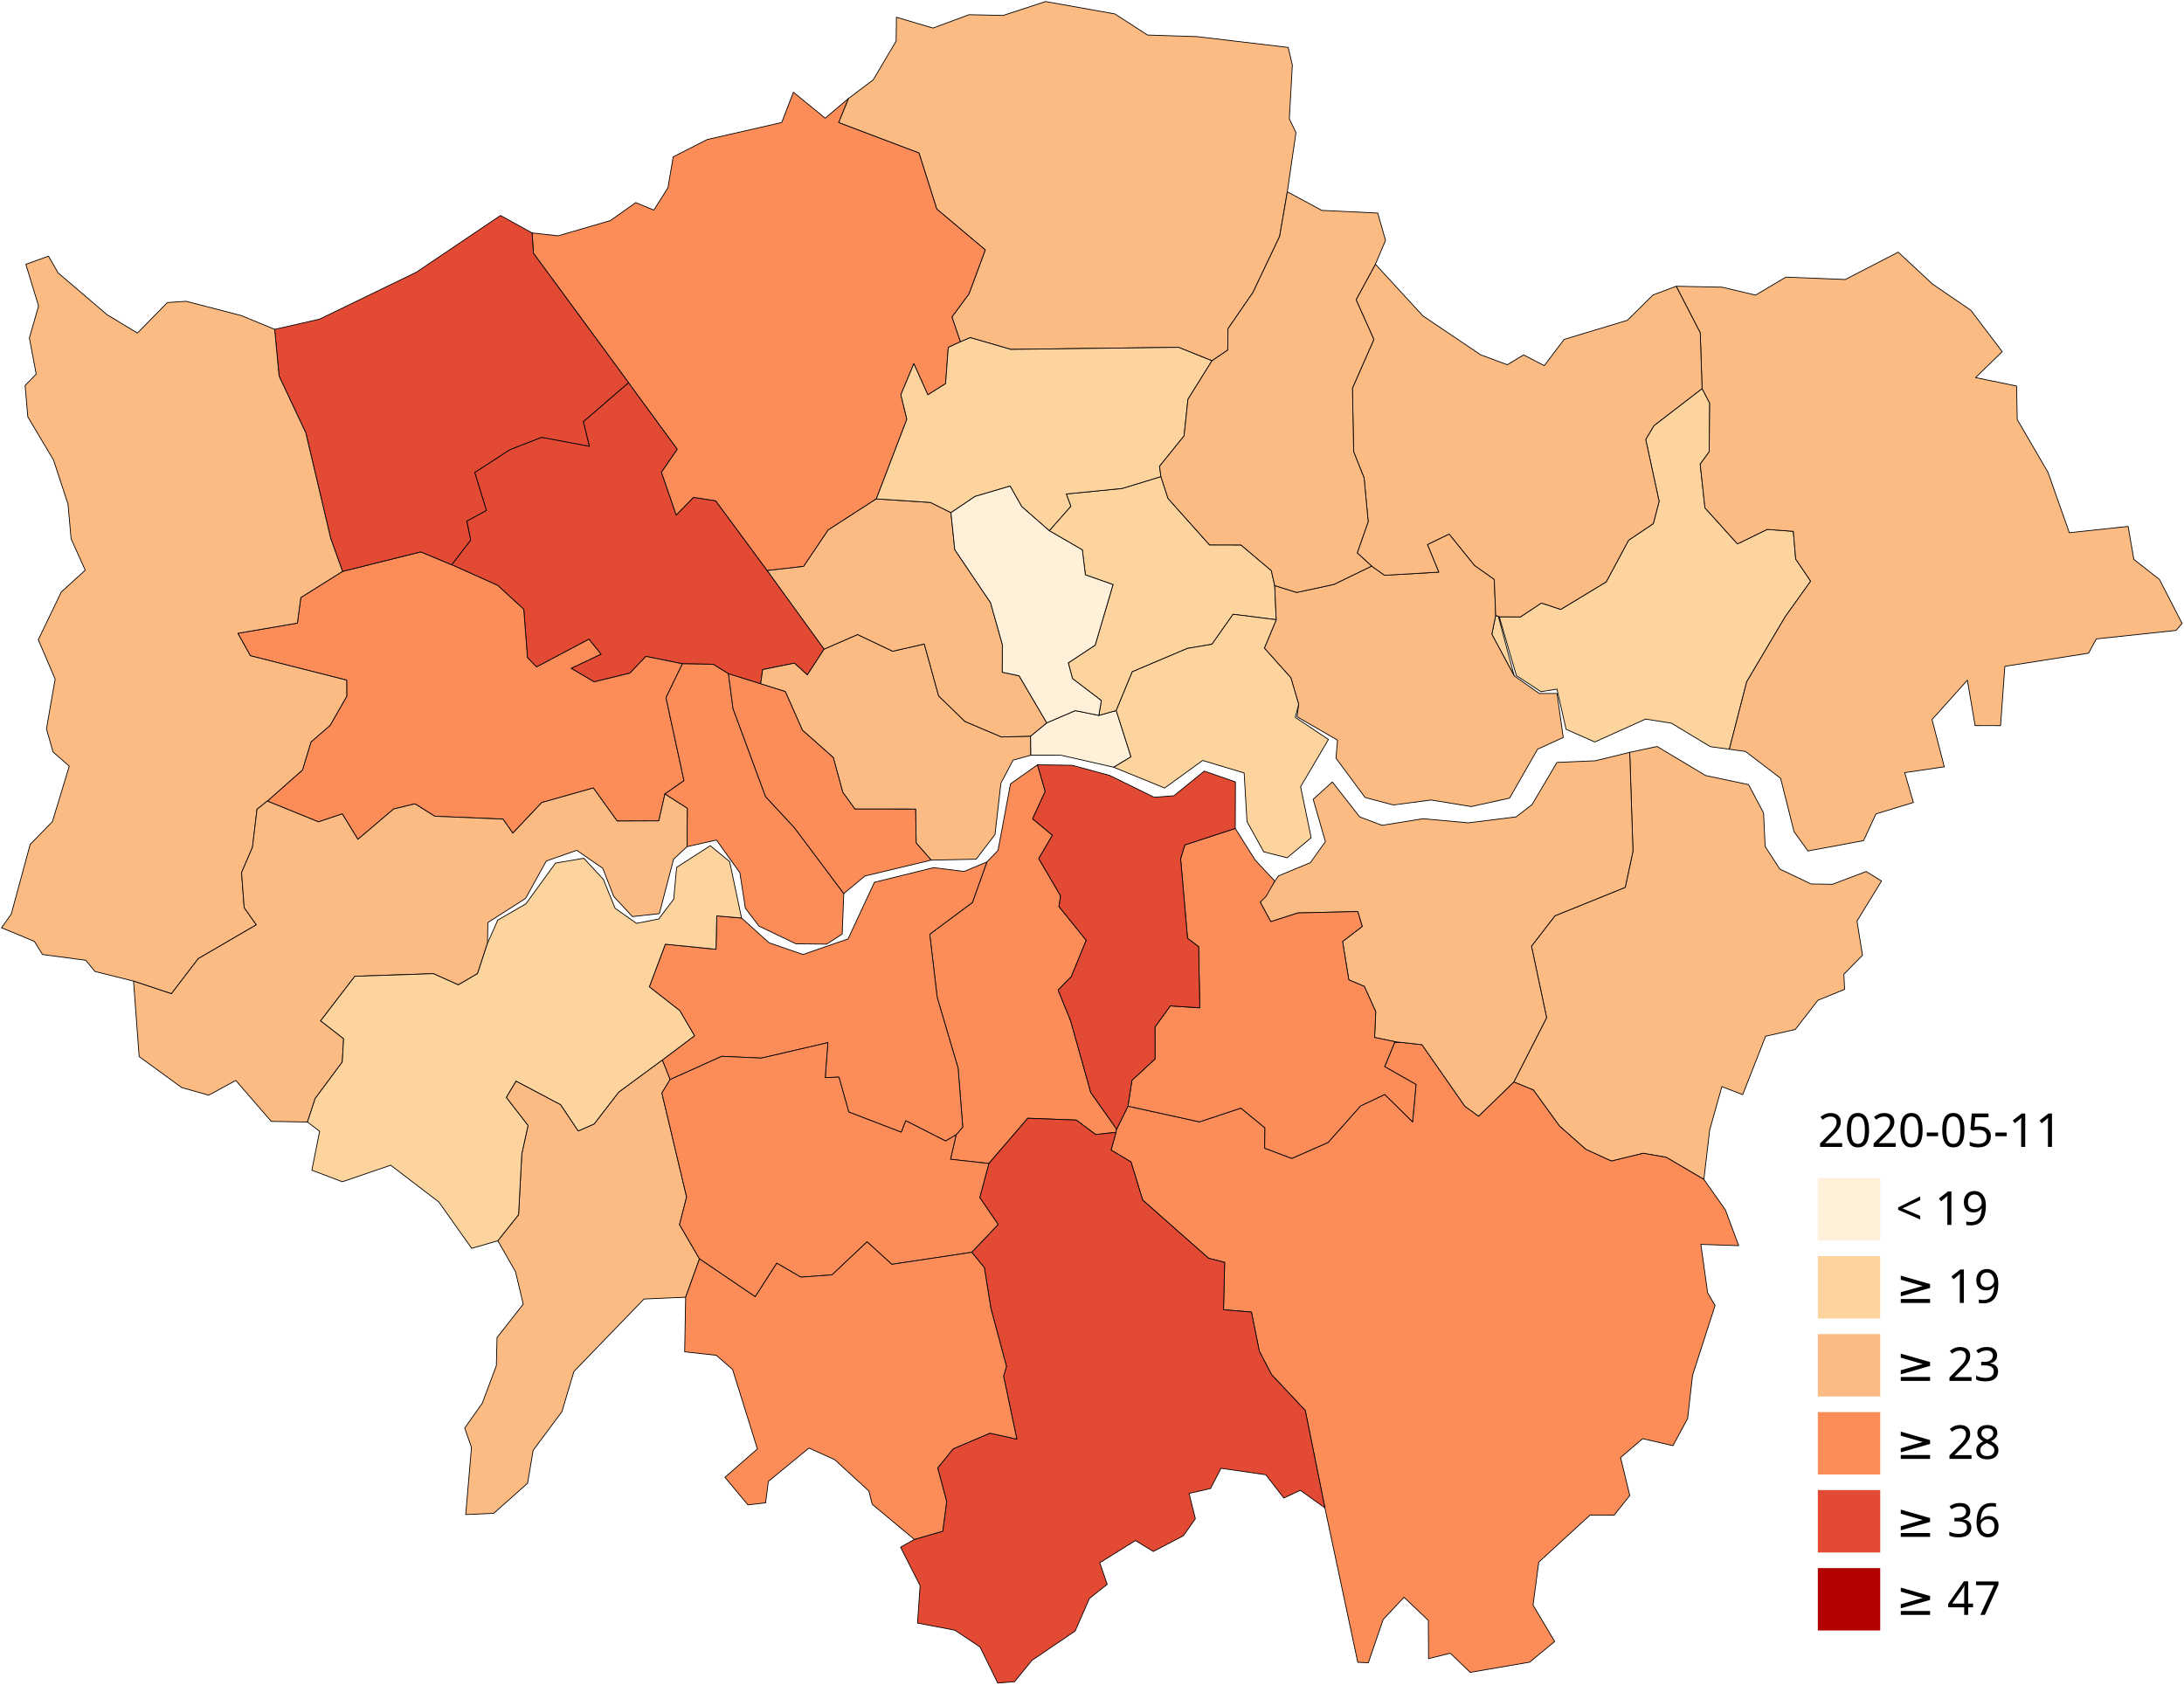
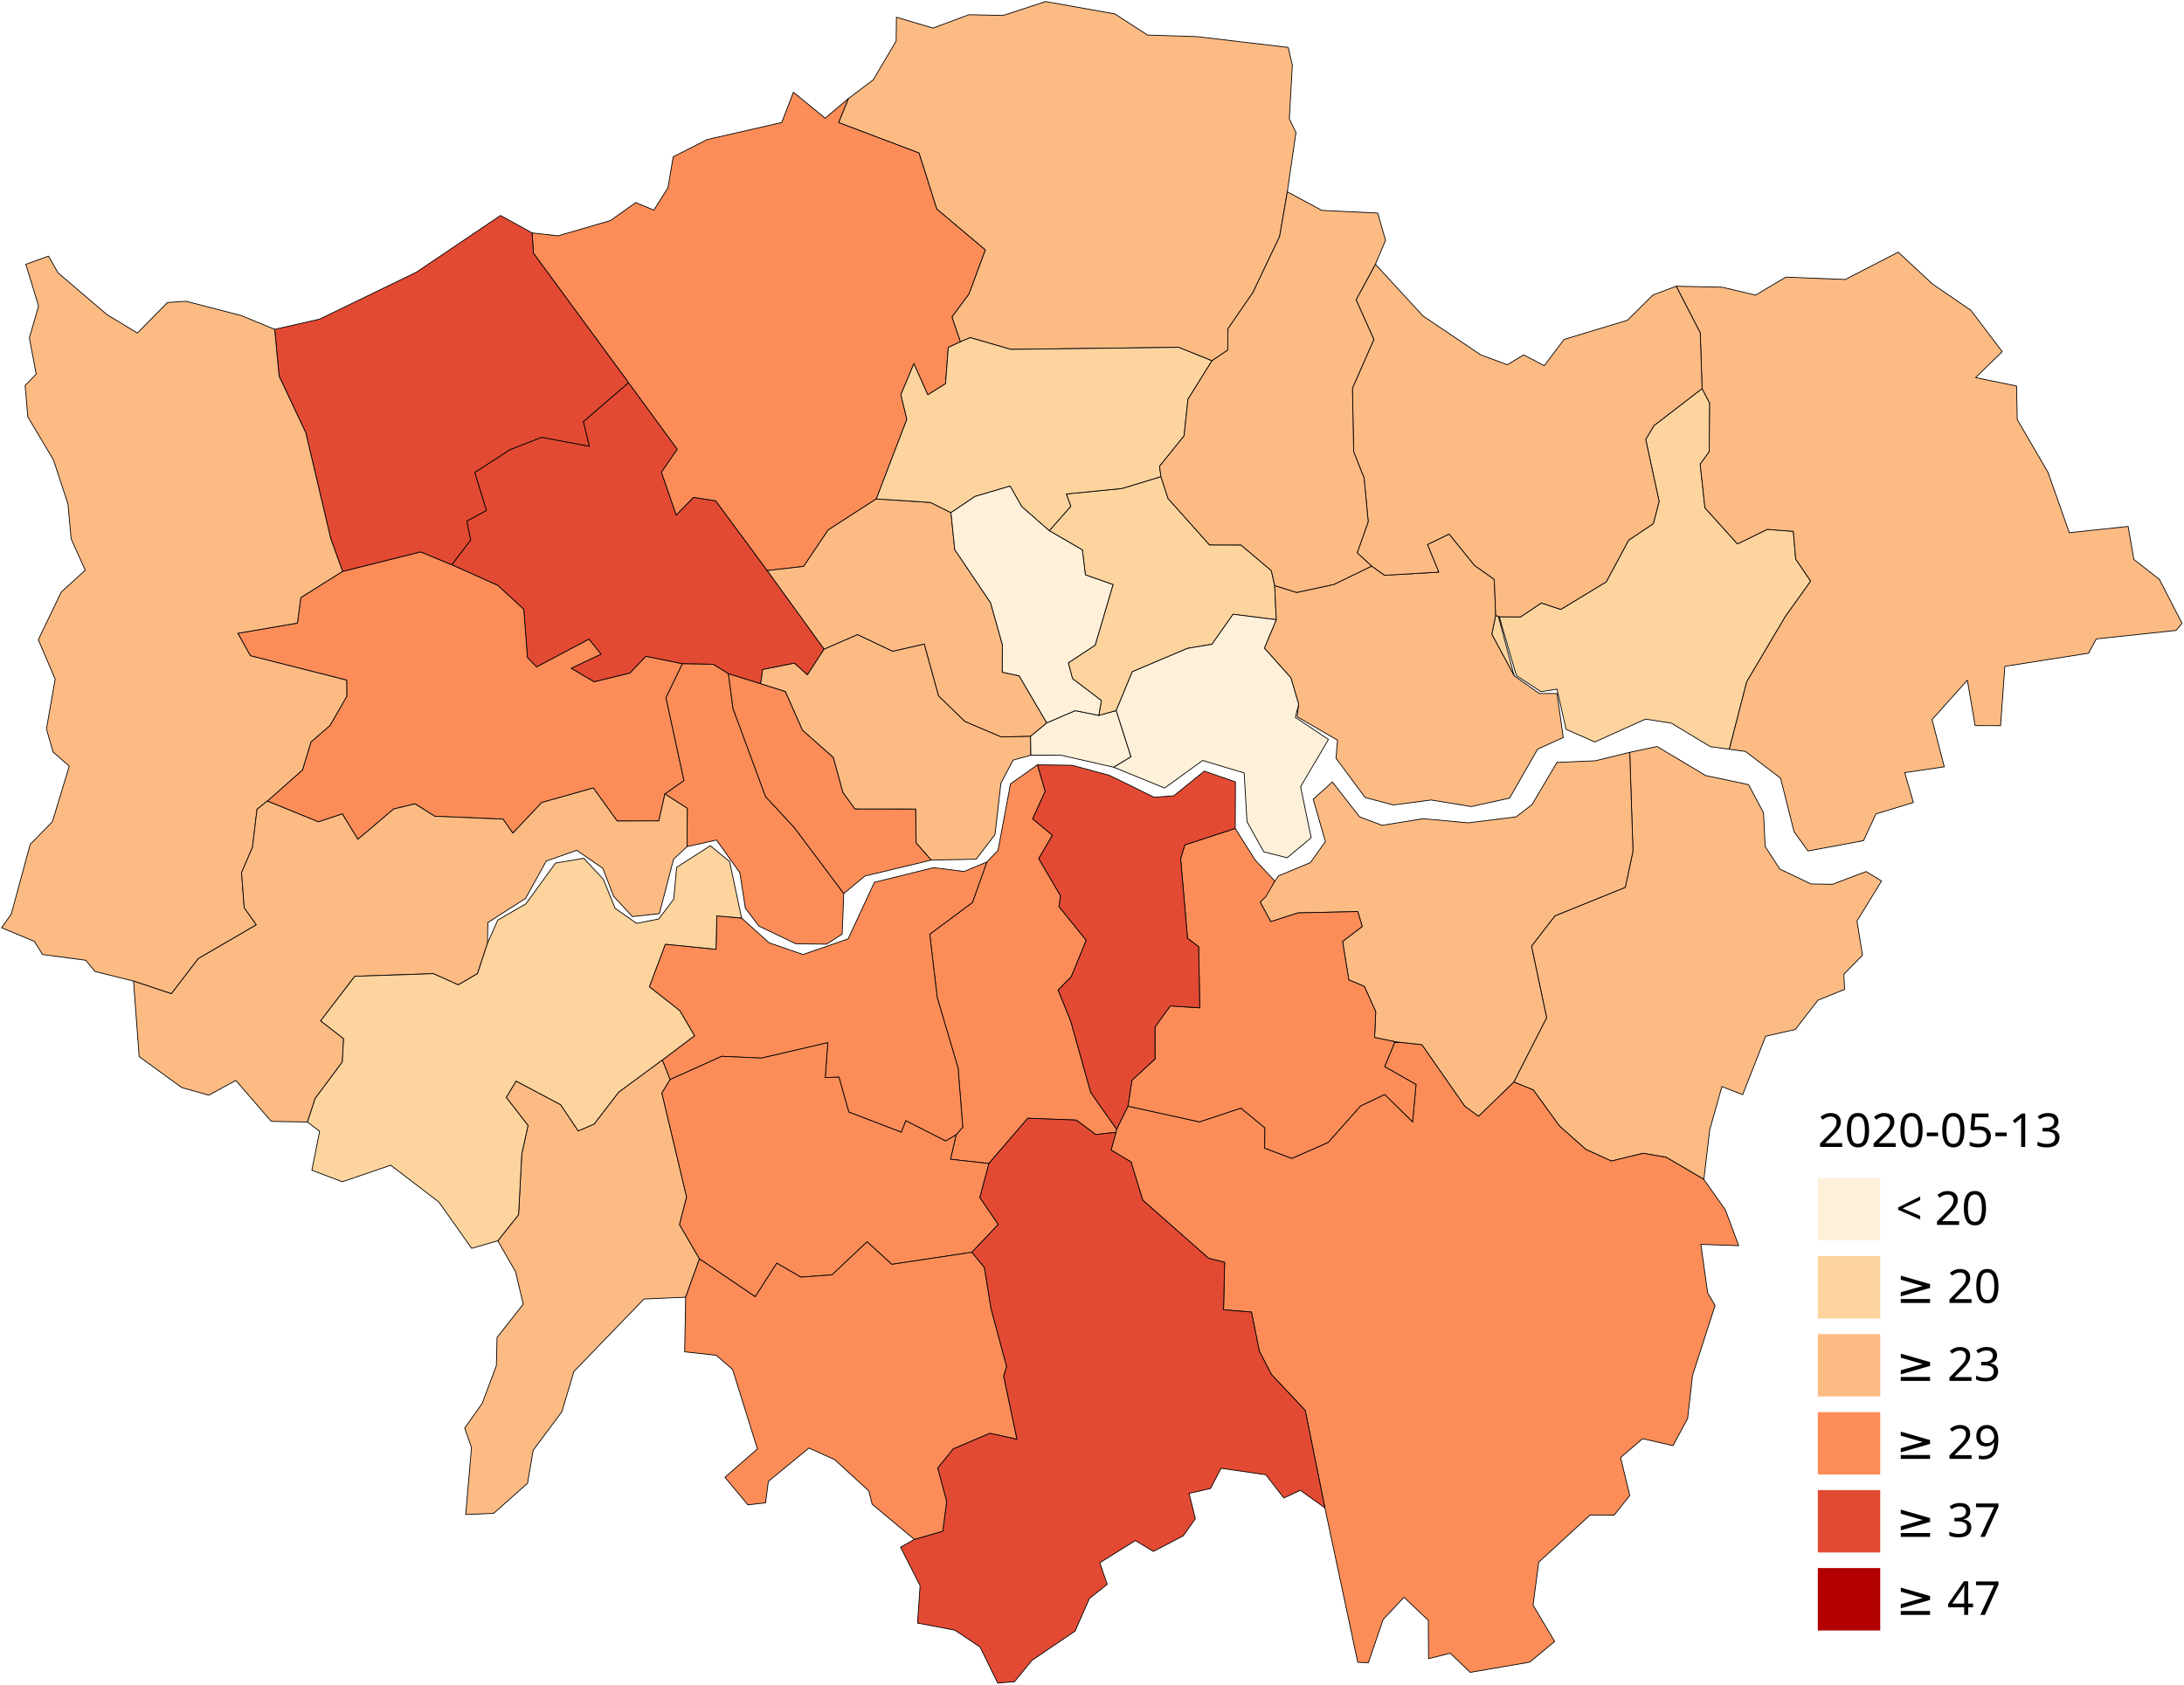
<svg xmlns="http://www.w3.org/2000/svg" version="1.1" baseProfile="tiny" width="1400" height="1080" stroke-linecap="round" stroke-linejoin="round">
  <g id="g1003" transform="translate(1145.275,-14.7215)">
    <g id="g979">
      <path fill="#fdd49e" d="M20 820H60V860H20z" />
      <path fill="#fdbb84" d="M20 870H60V910H20z" />
      <path fill="#fc8d59" d="M20 920H60V960H20z" />
      <path fill="#e34a33" d="M20 970H60V1010H20z" />
      <path fill="#fef0d9" d="M20 770H60V810H20z" />
      <path fill="#b30000" d="M20 1020H60V1060H20z" />
    </g>
    <g id="g971" font-size="30px" font-family="Verdana" fill="#000">
      <text id="text907" y="1050" x="70" xml:space="preserve">
        <tspan y="1050" x="70" id="tspan905">≥ 47</tspan>
      </text>
      <text xml:space="preserve" x="70" y="1000" id="text921">
-         <tspan id="tspan919" x="70" y="1000">≥ 36</tspan>
+         <tspan id="tspan919" x="70" y="1000">≥ 37</tspan>
      </text>
      <text id="text925" y="950" x="70" xml:space="preserve">
-         <tspan y="950" x="70" id="tspan923">≥ 28</tspan>
+         <tspan y="950" x="70" id="tspan923">≥ 29</tspan>
      </text>
      <text xml:space="preserve" x="70" y="900" id="text929">
        <tspan id="tspan927" x="70" y="900">≥ 23</tspan>
      </text>
      <text id="text933" y="850" x="70" xml:space="preserve">
-         <tspan y="850" x="70" id="tspan931">≥ 19</tspan>
+         <tspan y="850" x="70" id="tspan931">≥ 20</tspan>
      </text>
      <text xml:space="preserve" x="70" y="800" id="text937">
-         <tspan id="tspan935" x="70" y="800">&lt; 19</tspan>
+         <tspan id="tspan935" x="70" y="800">&lt; 20</tspan>
      </text>
      <text id="text941" y="750" x="20" xml:space="preserve">
-         <tspan y="750" x="20" id="tspan939">2020-05-11</tspan>
+         <tspan y="750" x="20" id="tspan939">2020-05-13</tspan>
      </text>
    </g>
  </g>
  <g id="layer" stroke="#000" stroke-width=".5">
    <path d="M 491.81 365.79 528.29 416.136 517.533 432.682 509.221 425.157 488.88 429.254 487.62 438.405 466.952 431.947 457.142 425.863 437.446 425.555 414.047 420.808 403.812 431.519 380.834 437.13 366.072 428.443 385.276 419.377 377.509 409.805 343.963 427.603 338.123 421.616 335.737 390.626 319.032 375.298 289.531 362.062 301.685 346.267 299.207 334.068 311.785 327.224 304.3 302.916 326.829 288.28 347.182 280.336 377.752 286.089 373.92 270.289 402.913 245.319 434.18 288.01 424.021 302.73 433.48 330.185 444.566 318.829 458.771 321.028 491.81 365.79 Z" fill="#e34a33" />
    <path d="M 825.776 30.396 828.418 41.733 826.499 76.164 830.74 84.978 825.209 122.946 820.27 151.573 803.189 187.472 787.175 210.76 787.002 224.445 776.888 231.286 755.462 222.673 648.056 224.001 621.938 216.465 615.61 219.123 610.189 203.204 621.117 188.444 631.581 160.214 600.476 134.01 589.099 98.097 537.565 78.591 543.829 63.184 559.756 51.196 574.447 26.315 574.636 11.05 598.036 17.991 621.218 9.419 643.082 9.9 670.261 1 714.639 8.915 735.604 22.462 767.295 23.477 825.776 30.396 Z" fill="#fdbb84" />
    <path d="M 715.804 723.889 715.403 725.912 702.352 727.352 689.937 718.072 658.842 716.886 633.878 745.917 609.306 743.192 612.913 727.499 617.144 722.566 614.169 684.807 600.779 639.551 595.994 598.929 623.345 578.55 632.624 552.592 639.758 545.156 647.763 502.525 665.068 490.301 670.011 507.321 661.949 524.947 674.636 535.457 665.86 550.426 679.868 574.306 678.838 581.212 696.301 602.807 686.761 626.076 678.308 634.734 686.311 654.423 699.214 700.409 715.804 723.889 Z" fill="#fc8d59" />
    <path d="M 612.913 727.499 606.161 731.478 580.641 718.505 577.797 725.865 544.095 712.921 537.764 690.522 528.981 690.844 530.676 668.433 488.101 678.342 462.686 677.181 429.531 692.109 424.55 679.552 445.197 664.023 435.758 647.946 416.229 632.652 426.499 605.304 458.976 608.564 459.456 587.167 475.362 588.536 492.964 604.388 514.72 611.921 543.643 601.936 560.533 565.616 598.498 556.235 617.973 558.695 632.624 552.592 623.345 578.55 595.994 598.929 600.779 639.551 614.169 684.807 617.144 722.566 612.913 727.499 Z" fill="#fc8d59" />
    <path d="M 660.636 471.935 660.814 484.134 649.421 487.312 641.61 502.075 637.819 535.003 625.745 550.826 596.93 551.411 587.288 540.425 586.92 518.72 548.025 518.676 540.258 507.989 534.17 485.667 514.353 468.104 503.395 443.366 487.62 438.405 488.88 429.254 509.221 425.157 517.533 432.682 528.29 416.136 549.685 406.805 572.235 417.496 592.496 412.862 601.669 446.097 618.507 462.491 641.934 472.451 660.636 471.935 Z" fill="#fdbb84" />
    <path d="M 1181.964 624.581 1182.441 634.279 1165.321 641.262 1150.836 659.995 1131.814 664.311 1117.111 701.783 1103.776 696.616 1095.961 724.373 1092.222 756.112 1068.103 741.943 1053.328 739.365 1032.943 744.342 1016.593 736.891 999.597 721.828 982.918 698.788 970.386 693.652 991.424 652.41 981.71 606.594 996.769 587.11 1041.82 568.87 1046.782 545.669 1044.691 482.324 1062.23 478.571 1093.359 497.193 1120.869 503.015 1130.477 521.131 1131.517 542.662 1140.913 557.158 1160.91 566.688 1174.565 566.922 1196.245 558.741 1206.121 564.807 1190.366 590.479 1193.912 612.396 1181.964 624.581 Z" fill="#fdbb84" />
    <path d="M 704.36 458.633 715.538 455.502 725.001 485.19 713.915 491.857 680.028 484.148 660.814 484.134 660.636 471.935 671.003 463.407 689.238 455.574 704.36 458.633 Z" fill="#fef0d9" />
    <path d="M 1108.549 480.323 1096.357 478.673 1071.421 463.619 1054.852 461.009 1022.315 475.676 1003.903 467.565 998.043 441.786 987.784 443.427 972.044 433.11 961.067 395.406 974.646 395.516 988.034 386.588 1000.482 390.685 1029.649 373.009 1043.975 346.332 1059.801 335.713 1063.539 321.446 1054.951 281.729 1060.222 272.857 1091.081 249.099 1095.97 258.495 1095.633 289.65 1089.867 297.551 1092.919 325.594 1113.761 348.696 1132.846 339.389 1149.568 340.627 1151.093 358.413 1160.684 372.562 1144.404 395.324 1119.691 437.082 1108.549 480.323 Z M 970.619 433.258 956.297 406.608 958.769 394.503 960.493 395.181 970.619 433.258 Z" fill="#fdd49e" />
    <path d="M 543.829 63.184 537.565 78.591 589.099 98.097 600.476 134.01 631.581 160.214 621.117 188.444 610.189 203.204 615.61 219.123 607.88 222.714 606.149 245.975 594.75 253.125 585.805 233.184 577.499 253.044 581.319 268.771 561.759 319.832 530.915 339.745 515.158 363.108 491.81 365.79 458.771 321.028 444.566 318.829 433.48 330.185 424.021 302.73 434.18 288.01 402.913 245.319 341.945 162.348 341.069 149.312 357.764 151.183 391.244 141.42 407.511 129.886 419.152 134.68 428.193 120.311 431.539 100.547 453.375 89.436 501.117 78.523 508.592 59.116 528.948 75.758 543.829 63.184 Z" fill="#fc8d59" />
    <path d="M 970.386 693.652 982.918 698.788 999.597 721.828 1016.593 736.891 1032.943 744.342 1053.328 739.365 1068.103 741.943 1092.222 756.112 1106.006 775.627 1114.558 798.587 1090.296 797.761 1094.656 828.848 1099.4 836.961 1084.957 881.725 1081.807 909.411 1072.425 926.814 1052.965 922.322 1038.828 934.431 1044.733 958.738 1034.733 971.305 1019.309 971.265 986.38 1001.46 982.713 1028.997 996.579 1052.333 980.577 1065.59 942.441 1072.133 929.649 1059.858 915.742 1063.338 915.589 1038.83 900.023 1023.993 886.652 1038.214 877.145 1065.957 870.365 1065.687 849.298 966.685 836.711 904.256 815.059 881.231 807.24 866.223 802.214 841.162 784.322 839.677 785.03 809.276 774.678 806.646 732.478 769.362 724.999 744.919 712.21 737.287 715.403 725.912 715.804 723.889 723.047 709.158 768.855 719.221 795.443 710.409 810.842 723.045 810.688 736.086 828.077 742.643 851.338 732.407 872.14 709.015 887.653 701.626 905.506 719.227 907.721 695.275 887.596 683.819 894.196 667.829 911.519 669.742 938.985 709.152 947.794 715.59 970.386 693.652 Z" fill="#fc8d59" />
    <path d="M 609.592 328.655 612.041 352.384 634.986 386.396 642.554 413.284 642.495 430.959 653.27 433.229 671.003 463.407 660.636 471.935 641.934 472.451 618.507 462.491 601.669 446.097 592.496 412.862 572.235 417.496 549.685 406.805 528.29 416.136 491.81 365.79 515.158 363.108 530.915 339.745 561.759 319.832 596.445 322.114 609.592 328.655 Z" fill="#fdbb84" />
    <path d="M 715.403 725.912 712.21 737.287 724.999 744.919 732.478 769.362 774.678 806.646 785.03 809.276 784.322 839.677 802.214 841.162 807.24 866.223 815.059 881.231 836.711 904.256 849.298 966.685 833.552 955.418 822.958 960.353 811.438 945.452 782.718 941.312 775.966 954.292 762.223 957.397 766.253 973.65 758.543 984.594 739.314 994.628 727.832 987.64 704.99 1001.864 709.745 1015.7 698.324 1024.787 689.211 1045.629 661.494 1064.445 650.355 1078.11 639.557 1079 628.263 1055.909 612.116 1045.101 588.153 1040.536 589.815 1016.568 577.283 991.894 586.125 986.903 604.324 981.626 606.839 962.617 601.074 941.104 611 928.817 634.544 918.808 651.822 922.611 643.317 882.217 645.181 876.032 635.189 838.805 630.991 812.661 622.896 802.834 639.843 784.96 628.033 767.76 633.878 745.917 658.842 716.886 689.937 718.072 702.352 727.352 715.403 725.912 Z" fill="#e34a33" />
    <path d="M 289.531 362.062 319.032 375.298 335.737 390.626 338.123 421.616 343.963 427.603 377.509 409.805 385.276 419.377 366.072 428.443 380.834 437.13 403.812 431.519 414.047 420.808 437.446 425.555 426.925 447.283 438.452 500.45 426.222 509.034 422.327 526.249 395.612 526.362 380.327 505.171 347.297 514.493 328.729 534.129 322.419 525.143 278.708 523.294 265.993 515.34 252.341 518.65 229.401 538.116 219.426 521.791 204.163 526.892 171.356 513.568 193.904 493.596 199.338 475.656 211.598 465.017 222.264 446.424 222.229 436.051 160.463 420.383 152.443 406.002 190.633 399.456 192.834 383.072 219.571 366.314 269.698 353.798 289.531 362.062 Z" fill="#fc8d59" />
    <path d="M 970.386 693.652 947.794 715.59 938.985 709.152 911.519 669.742 894.196 667.829 881.146 665.091 881.884 648.547 874.571 632.38 864.634 628.188 860.626 603.566 873.214 593.946 870.382 584.4 832.061 585.259 814.616 590.874 807.83 578.35 819.572 561.513 839.979 553.028 849.609 539.531 841.799 512.4 854.082 501.307 871.568 523.7 885.949 529.107 912.242 524.878 941.171 527.522 971.823 523.709 982.09 515.805 998.031 488.798 1022.642 487.725 1044.691 482.324 1046.782 545.669 1041.82 568.87 996.769 587.11 981.71 606.594 991.424 652.41 970.386 693.652 Z" fill="#fdbb84" />
    <path d="M 817.114 375.419 818.101 397.297 790.445 393.805 776.901 413.022 761.128 415.696 725.822 430.657 715.538 455.502 704.36 458.633 706.008 449.136 687.481 435.041 684.783 424.949 702.042 413.568 713.463 374.786 695.77 368.556 693.802 352.539 672.595 340.249 686.407 324.568 683.518 316.67 719.228 313.166 744.185 305.561 748.747 319.583 775.324 349.326 795.47 349.37 814.955 365.826 817.114 375.419 Z" fill="#fdd49e" />
    <path d="M 466.952 431.947 469.89 454.254 490.76 510.712 509.159 530.537 540.883 572.85 539.867 598.842 529.88 605.284 510.212 605.077 486.525 593.729 477.809 582.267 474.264 559.473 459.27 538.531 440.397 542.78 440.576 518.234 426.222 509.034 438.452 500.45 426.925 447.283 437.446 425.555 457.142 425.863 466.952 431.947 Z" fill="#fc8d59" />
    <path d="M 776.888 231.286 761.517 255.977 759.017 279.442 743.299 298.927 744.185 305.561 719.228 313.166 683.518 316.67 686.407 324.568 672.595 340.249 654.946 324.779 647.496 311.626 625.008 318.269 609.592 328.655 596.445 322.114 561.759 319.832 581.319 268.771 577.499 253.044 585.805 233.184 594.75 253.125 606.149 245.975 607.88 222.714 615.61 219.123 621.938 216.465 648.056 224.001 755.462 222.673 776.888 231.286 Z" fill="#fdd49e" />
    <path d="M 341.069 149.312 341.945 162.348 402.913 245.319 373.92 270.289 377.752 286.089 347.182 280.336 326.829 288.28 304.3 302.916 311.785 327.224 299.207 334.068 301.685 346.267 289.531 362.062 269.698 353.798 219.571 366.314 211.994 345.232 196.003 277.432 178.895 241.135 176.058 211.138 204.865 204.592 266.901 174.513 320.833 138.141 341.069 149.312 Z" fill="#e34a33" />
    <path d="M 1364.18 337.481 1367.848 358.616 1384.264 371.487 1398.753 399.635 1394.921 404.155 1343.777 409.591 1338.86 418.747 1285.164 427.184 1282.405 465.213 1266.087 465.17 1261.147 436.057 1238.486 461.312 1246.344 491.594 1220.957 495.313 1226.537 514.47 1202.548 521.779 1194.589 538.919 1158.953 545.542 1150.028 533.14 1141.407 498.94 1118.868 481.745 1108.549 480.323 1119.691 437.082 1144.404 395.324 1160.684 372.562 1151.093 358.413 1149.568 340.627 1132.846 339.389 1113.761 348.696 1092.919 325.594 1089.867 297.551 1095.633 289.65 1095.97 258.495 1091.081 249.099 1089.903 213.381 1074.476 183.509 1103.849 184.109 1125.37 189.183 1144.774 177.666 1182.886 179.169 1216.809 161.649 1238.785 182.105 1263.379 198.928 1283.478 225.442 1266.385 242.072 1292.678 247.471 1293.096 268.958 1312.808 302.789 1326.493 341.528 1364.18 337.481 Z" fill="#fdbb84" />
    <path d="M 176.058 211.138 178.895 241.135 196.003 277.432 211.994 345.232 219.571 366.314 192.834 383.072 190.633 399.456 152.443 406.002 160.463 420.383 222.229 436.051 222.264 446.424 211.598 465.017 199.338 475.656 193.904 493.596 171.356 513.568 164.751 518.84 161.857 543.143 154.849 559.447 156.543 581.904 164.314 592.889 127.125 614.544 109.885 637.073 85.6 628.966 60.88 622.801 54.981 615.614 27.244 611.927 22.068 603.541 1 594.765 7.229 585.98 19.346 541.332 33.603 526.732 44.394 491.194 33.998 482.07 29.784 467.293 35.35 435.355 24.553 410.119 39.284 379.51 54.639 365.554 45.586 345.435 43.567 323.114 34.305 294.916 17.838 267.261 16.093 247.132 23.2 239.823 18.827 216.674 24.721 196.164 16.571 169.444 31.105 164.21 37.199 174.897 68.602 201.738 88.11 213.509 107.302 193.949 119.341 193.156 154.683 202.31 176.058 211.138 Z" fill="#fdbb84" />
    <path d="M 426.222 509.034 440.576 518.234 440.397 542.78 431.772 550.837 422.656 585.729 405.389 587.62 393.411 574.697 386.417 556.672 369.701 545.126 350.165 551.996 336.919 575.944 312.731 591.436 312.473 604.794 306.117 624.182 293.756 631.385 277.768 624.206 227.456 625.891 205.549 654.449 220.277 665.884 219.424 680.845 202.042 704.241 197.102 719.315 173.873 718.906 151.146 692.652 133.822 702.116 116.51 697.255 89.198 677.373 85.6 628.966 109.885 637.073 127.125 614.544 164.314 592.889 156.543 581.904 154.849 559.447 161.857 543.143 164.751 518.84 171.356 513.568 204.163 526.892 219.426 521.791 229.401 538.116 252.341 518.65 265.993 515.34 278.708 523.294 322.419 525.143 328.729 534.129 347.297 514.493 380.327 505.171 395.612 526.362 422.327 526.249 426.222 509.034 Z" fill="#fdbb84" />
    <path d="M 672.595 340.249 693.802 352.539 695.77 368.556 713.463 374.786 702.042 413.568 684.783 424.949 687.481 435.041 706.008 449.136 704.36 458.633 689.238 455.574 671.003 463.407 653.27 433.229 642.495 430.959 642.554 413.284 634.986 386.396 612.041 352.384 609.592 328.655 625.008 318.269 647.496 311.626 654.946 324.779 672.595 340.249 Z" fill="#fef0d9" />
    <path d="M 487.62 438.405 503.395 443.366 514.353 468.104 534.17 485.667 540.258 507.989 548.025 518.676 586.92 518.72 587.288 540.425 596.93 551.411 554.479 561.591 540.883 572.85 509.159 530.537 490.76 510.712 469.89 454.254 466.952 431.947 487.62 438.405 Z" fill="#fc8d59" />
    <path d="M 429.531 692.109 424.289 700.742 440.132 767.399 435.592 785.059 448.379 807.056 439.518 831.638 412.812 832.79 367.86 879.286 360.191 905.039 341.769 929.78 338.177 950.9 316.485 970.189 298.538 970.966 302.238 927.937 297.885 915.528 309.122 899.632 318.181 875.505 318.605 857.485 335.402 836.069 330.471 815.302 319.12 795.44 332.418 778.696 334.478 739.763 338.479 721.552 324.508 703.551 330.79 693.05 359.401 708.195 370.653 725.041 380.859 720.567 396.595 700.142 424.55 679.552 429.531 692.109 Z" fill="#fdbb84" />
    <path d="M 804.578 551.373 817.211 564.843 811.615 574.606 811.437 574.841 807.83 578.35 814.616 590.874 832.061 585.259 870.382 584.4 873.214 593.946 860.626 603.566 864.634 628.188 874.571 632.38 881.884 648.547 881.146 665.091 894.196 667.829 887.596 683.819 907.721 695.275 905.506 719.227 887.653 701.626 872.14 709.015 851.338 732.407 828.077 742.643 810.688 736.086 810.842 723.045 795.443 710.409 768.855 719.221 723.047 709.158 725.619 692.526 740.41 678.895 740.365 658.37 750.179 644.874 769.085 646.112 768.364 606.93 761.236 601.532 756.811 550.57 759.465 541.682 791.831 531.101 804.578 551.373 Z" fill="#fc8d59" />
    <path d="M 612.913 727.499 609.306 743.192 633.878 745.917 628.033 767.76 639.843 784.96 622.896 802.834 571.679 810.551 555.811 796.108 533.37 817.304 513.332 818.764 497.943 809.822 484.119 831.333 448.379 807.056 435.592 785.059 440.132 767.399 424.289 700.742 429.531 692.109 462.686 677.181 488.101 678.342 530.676 668.433 528.981 690.844 537.764 690.522 544.095 712.921 577.797 725.865 580.641 718.505 606.161 731.478 612.913 727.499 Z" fill="#fc8d59" />
    <path d="M 958.769 394.503 956.297 406.608 970.619 433.258 986.72 444.584 998.073 444.572 1002.082 472.821 985.652 480.272 967.678 511.663 943.071 517.074 917.375 512.869 893.13 516.055 875.033 511.24 856.399 486.084 857.392 474.493 831.448 459.499 832.49 451.551 827.45 434.493 810.481 415.524 818.101 397.297 817.114 375.419 831.183 379.816 855.061 374.658 879.263 362.918 887.548 368.794 922.275 366.793 915.031 349.105 928.932 342.34 945.231 362.508 957.89 371.464 958.769 394.503 Z" fill="#fdbb84" />
    <path d="M 881.673 169.389 912.151 202.542 949.187 227.493 966.194 233.822 976.695 227.526 989.909 234.411 1002.651 217.577 1043.198 205.328 1059.569 189.118 1074.476 183.509 1089.903 213.381 1091.081 249.099 1060.222 272.857 1054.951 281.729 1063.539 321.446 1059.801 335.713 1043.975 346.332 1029.649 373.009 1000.482 390.685 988.034 386.588 974.646 395.516 961.067 395.406 960.493 395.181 958.769 394.503 957.89 371.464 945.231 362.508 928.932 342.34 915.031 349.105 922.275 366.793 887.548 368.794 879.263 362.918 870.006 354.468 877.051 334.427 874.413 306.44 867.712 289.562 866.945 248.842 880.675 217.638 869.282 192.151 881.673 169.389 Z" fill="#fdbb84" />
    <path d="M 475.362 588.536 459.456 587.167 458.976 608.564 426.499 605.304 416.229 632.652 435.758 647.946 445.197 664.023 424.55 679.552 396.595 700.142 380.859 720.567 370.653 725.041 359.401 708.195 330.79 693.05 324.508 703.551 338.479 721.552 334.478 739.763 332.418 778.696 319.12 795.44 302.352 800.298 281.327 770.611 250.458 747.007 219.422 757.609 199.906 750.219 204.89 725.281 197.102 719.315 202.042 704.241 219.424 680.845 220.277 665.884 205.549 654.449 227.456 625.891 277.768 624.206 293.756 631.385 306.117 624.182 312.473 604.794 319.072 589.883 337.132 579.422 356.093 553.316 374.242 550.222 386.771 563.734 394.285 582.272 408.042 591.948 422.255 589.161 431.875 576.446 433.743 556.045 455.309 542.168 467.725 552.387 475.362 588.536 Z" fill="#fdd49e" />
    <path d="M 791.831 531.101 759.465 541.682 756.811 550.57 761.236 601.532 768.364 606.93 769.085 646.112 750.179 644.874 740.365 658.37 740.41 678.895 725.619 692.526 723.047 709.158 715.804 723.889 699.214 700.409 686.311 654.423 678.308 634.734 686.761 626.076 696.301 602.807 678.838 581.212 679.868 574.306 665.86 550.426 674.636 535.457 661.949 524.947 670.011 507.321 665.068 490.301 687.25 490.621 711.241 497.091 739.851 511.13 752.482 510.151 771.968 494.348 791.948 501.279 791.831 531.101 Z" fill="#e34a33" />
    <path d="M 622.896 802.834 630.991 812.661 635.189 838.805 645.181 876.032 643.317 882.217 651.822 922.611 634.544 918.808 611 928.817 601.074 941.104 606.839 962.617 604.324 981.626 586.125 986.903 559.085 964.352 556.972 955.871 535.071 935.793 518.566 928.332 492.533 949.693 490.769 963.457 479.424 964.75 464.711 947.089 485.519 928.883 469.601 877.927 459.132 868.861 438.896 866.643 439.518 831.638 448.379 807.056 484.119 831.333 497.943 809.822 513.332 818.764 533.37 817.304 555.811 796.108 571.679 810.551 622.896 802.834 Z" fill="#fc8d59" />
-     <path d="M 818.101 397.297 810.481 415.524 827.45 434.493 832.49 451.551 830.319 459.904 851.565 474.069 833.712 504.371 840.5 537.056 825.077 549.903 810.101 546.115 799.364 526.754 797.525 495.537 770.921 487.526 746.549 505.197 713.915 491.857 725.001 485.19 715.538 455.502 725.822 430.657 761.128 415.696 776.901 413.022 790.445 393.805 818.101 397.297 Z" fill="#fdd49e" />
+     <path d="M 818.101 397.297 810.481 415.524 827.45 434.493 832.49 451.551 830.319 459.904 851.565 474.069 833.712 504.371 840.5 537.056 825.077 549.903 810.101 546.115 799.364 526.754 797.525 495.537 770.921 487.526 746.549 505.197 713.915 491.857 725.001 485.19 715.538 455.502 725.822 430.657 761.128 415.696 776.901 413.022 790.445 393.805 818.101 397.297 Z" fill="#fef0d9" />
    <path d="M 881.673 169.389 869.282 192.151 880.675 217.638 866.945 248.842 867.712 289.562 874.413 306.44 877.051 334.427 870.006 354.468 879.263 362.918 855.061 374.658 831.183 379.816 817.114 375.419 814.955 365.826 795.47 349.37 775.324 349.326 748.747 319.583 744.185 305.561 743.299 298.927 759.017 279.442 761.517 255.977 776.888 231.286 787.002 224.445 787.175 210.76 803.189 187.472 820.27 151.573 825.209 122.946 847.29 134.872 883.165 136.6 888.167 154.087 881.673 169.389 Z" fill="#fdbb84" />
  </g>
</svg>
